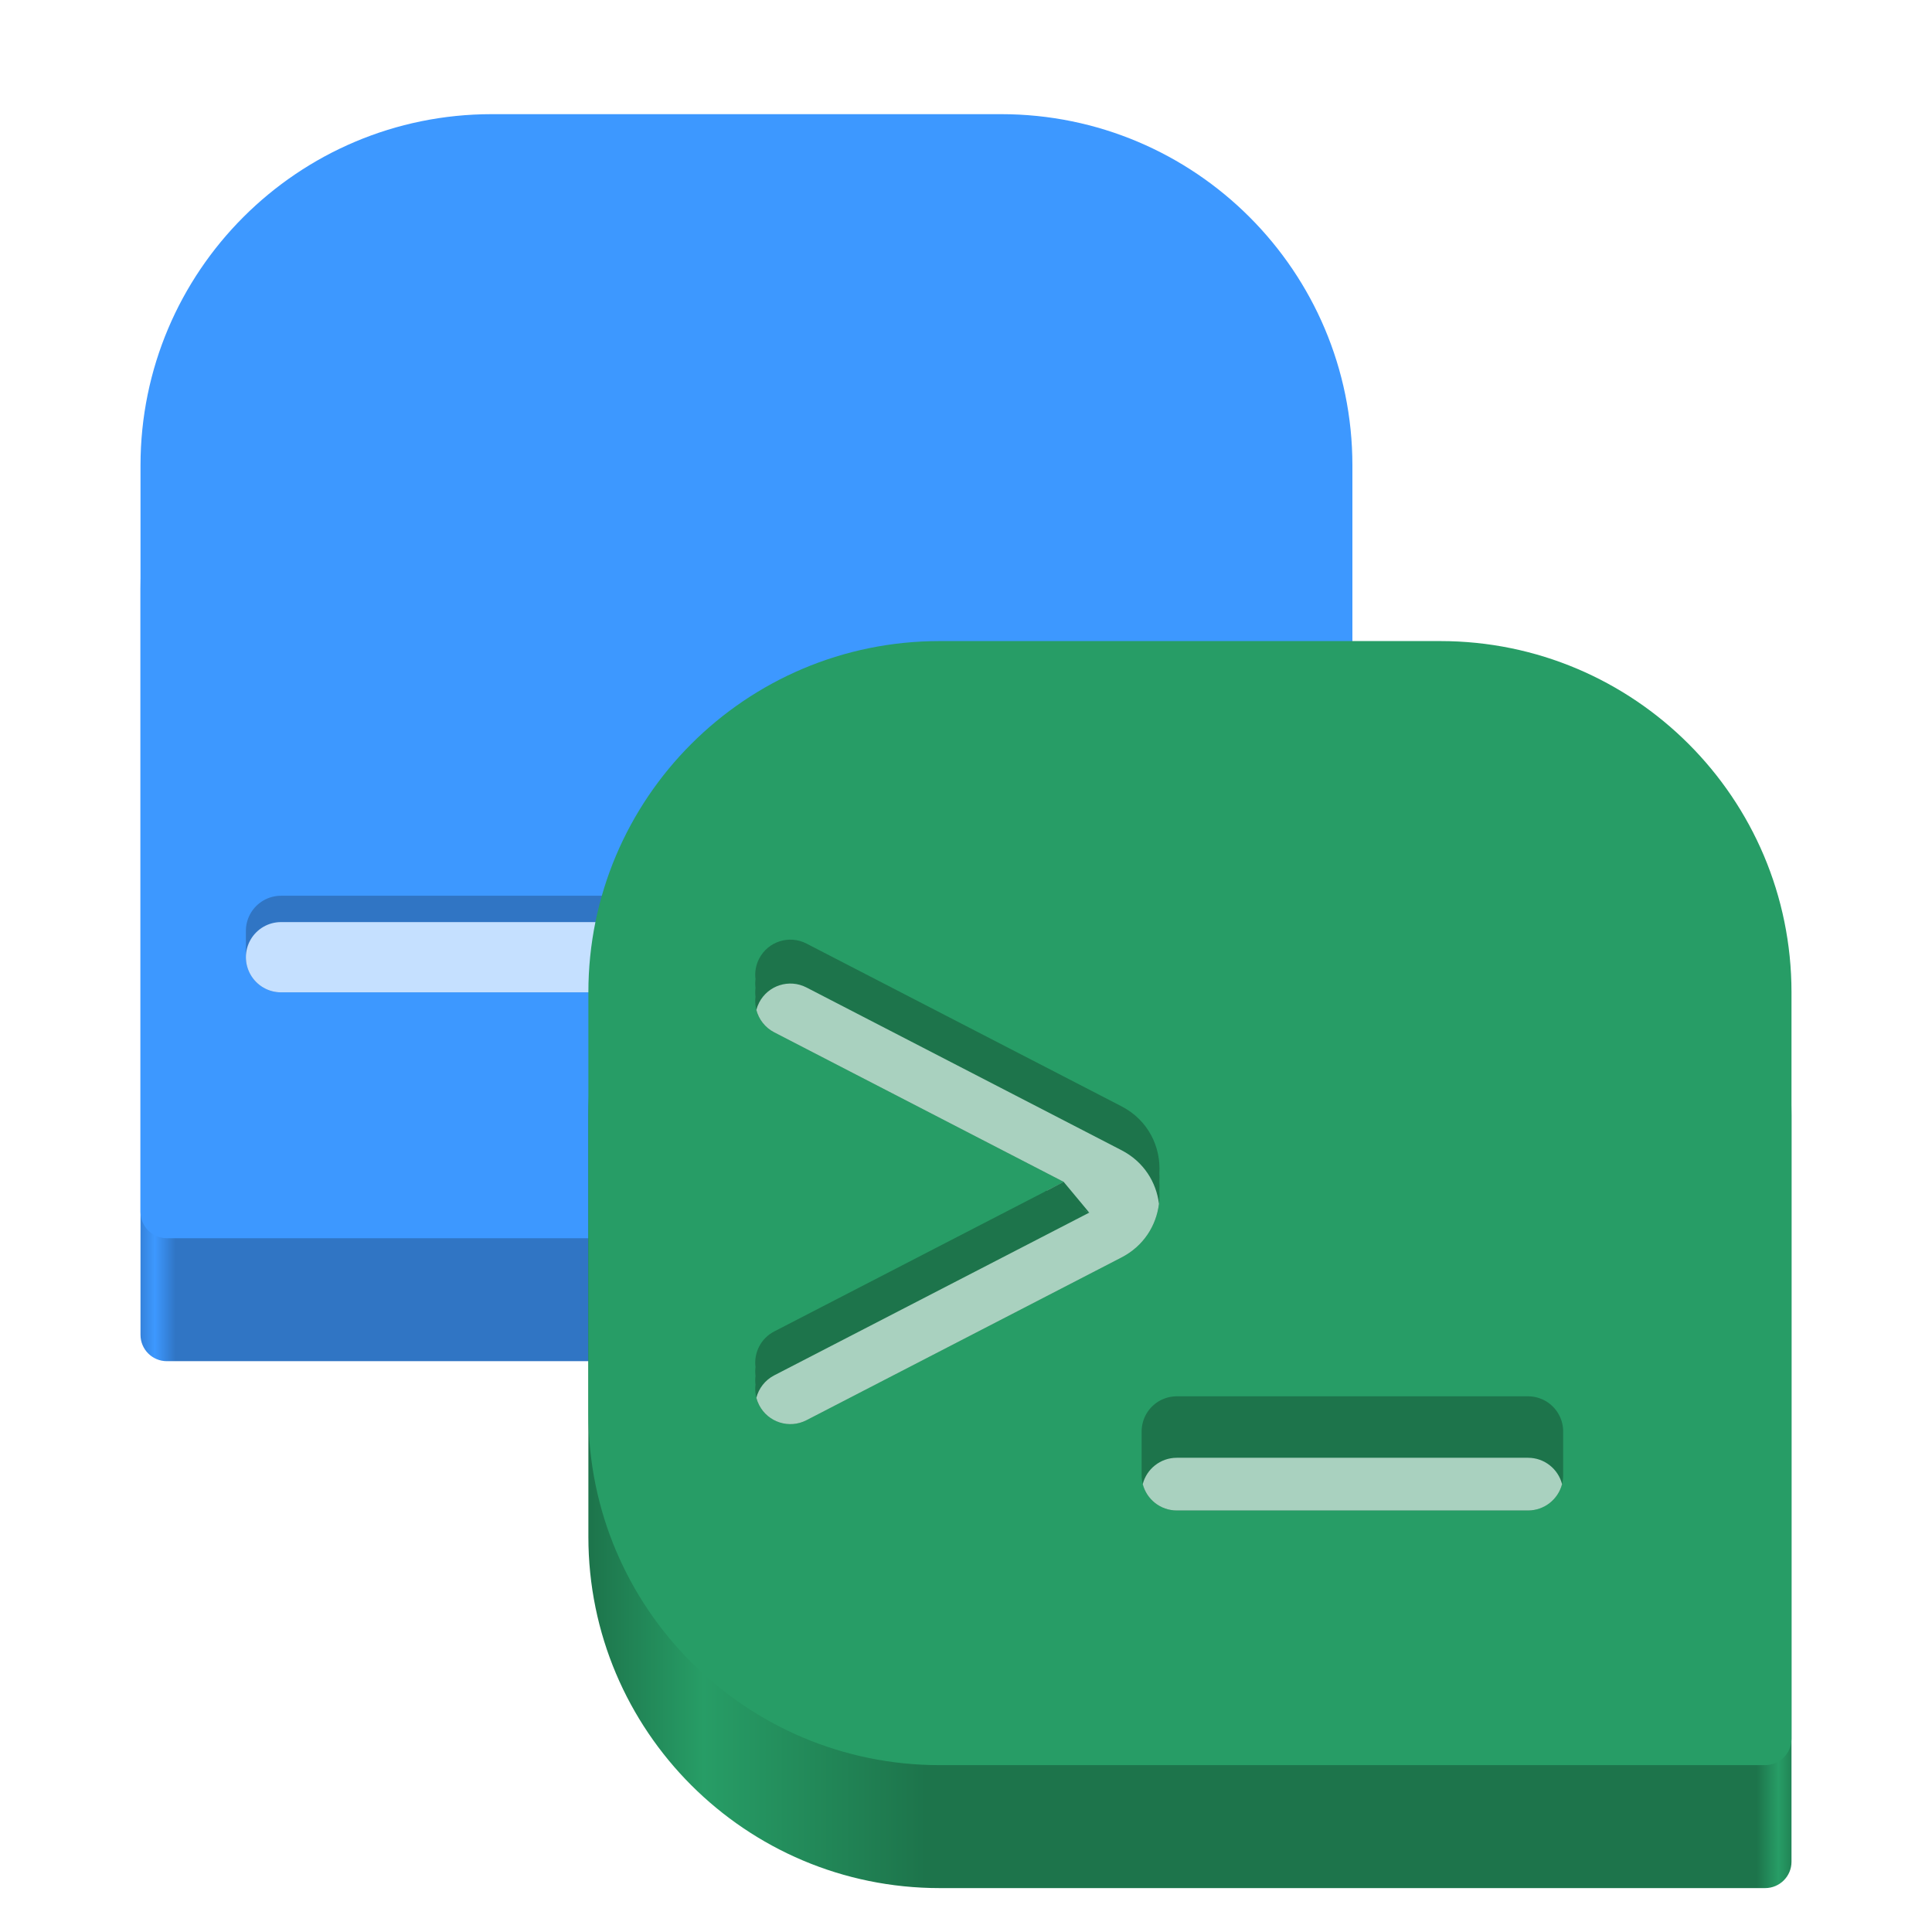
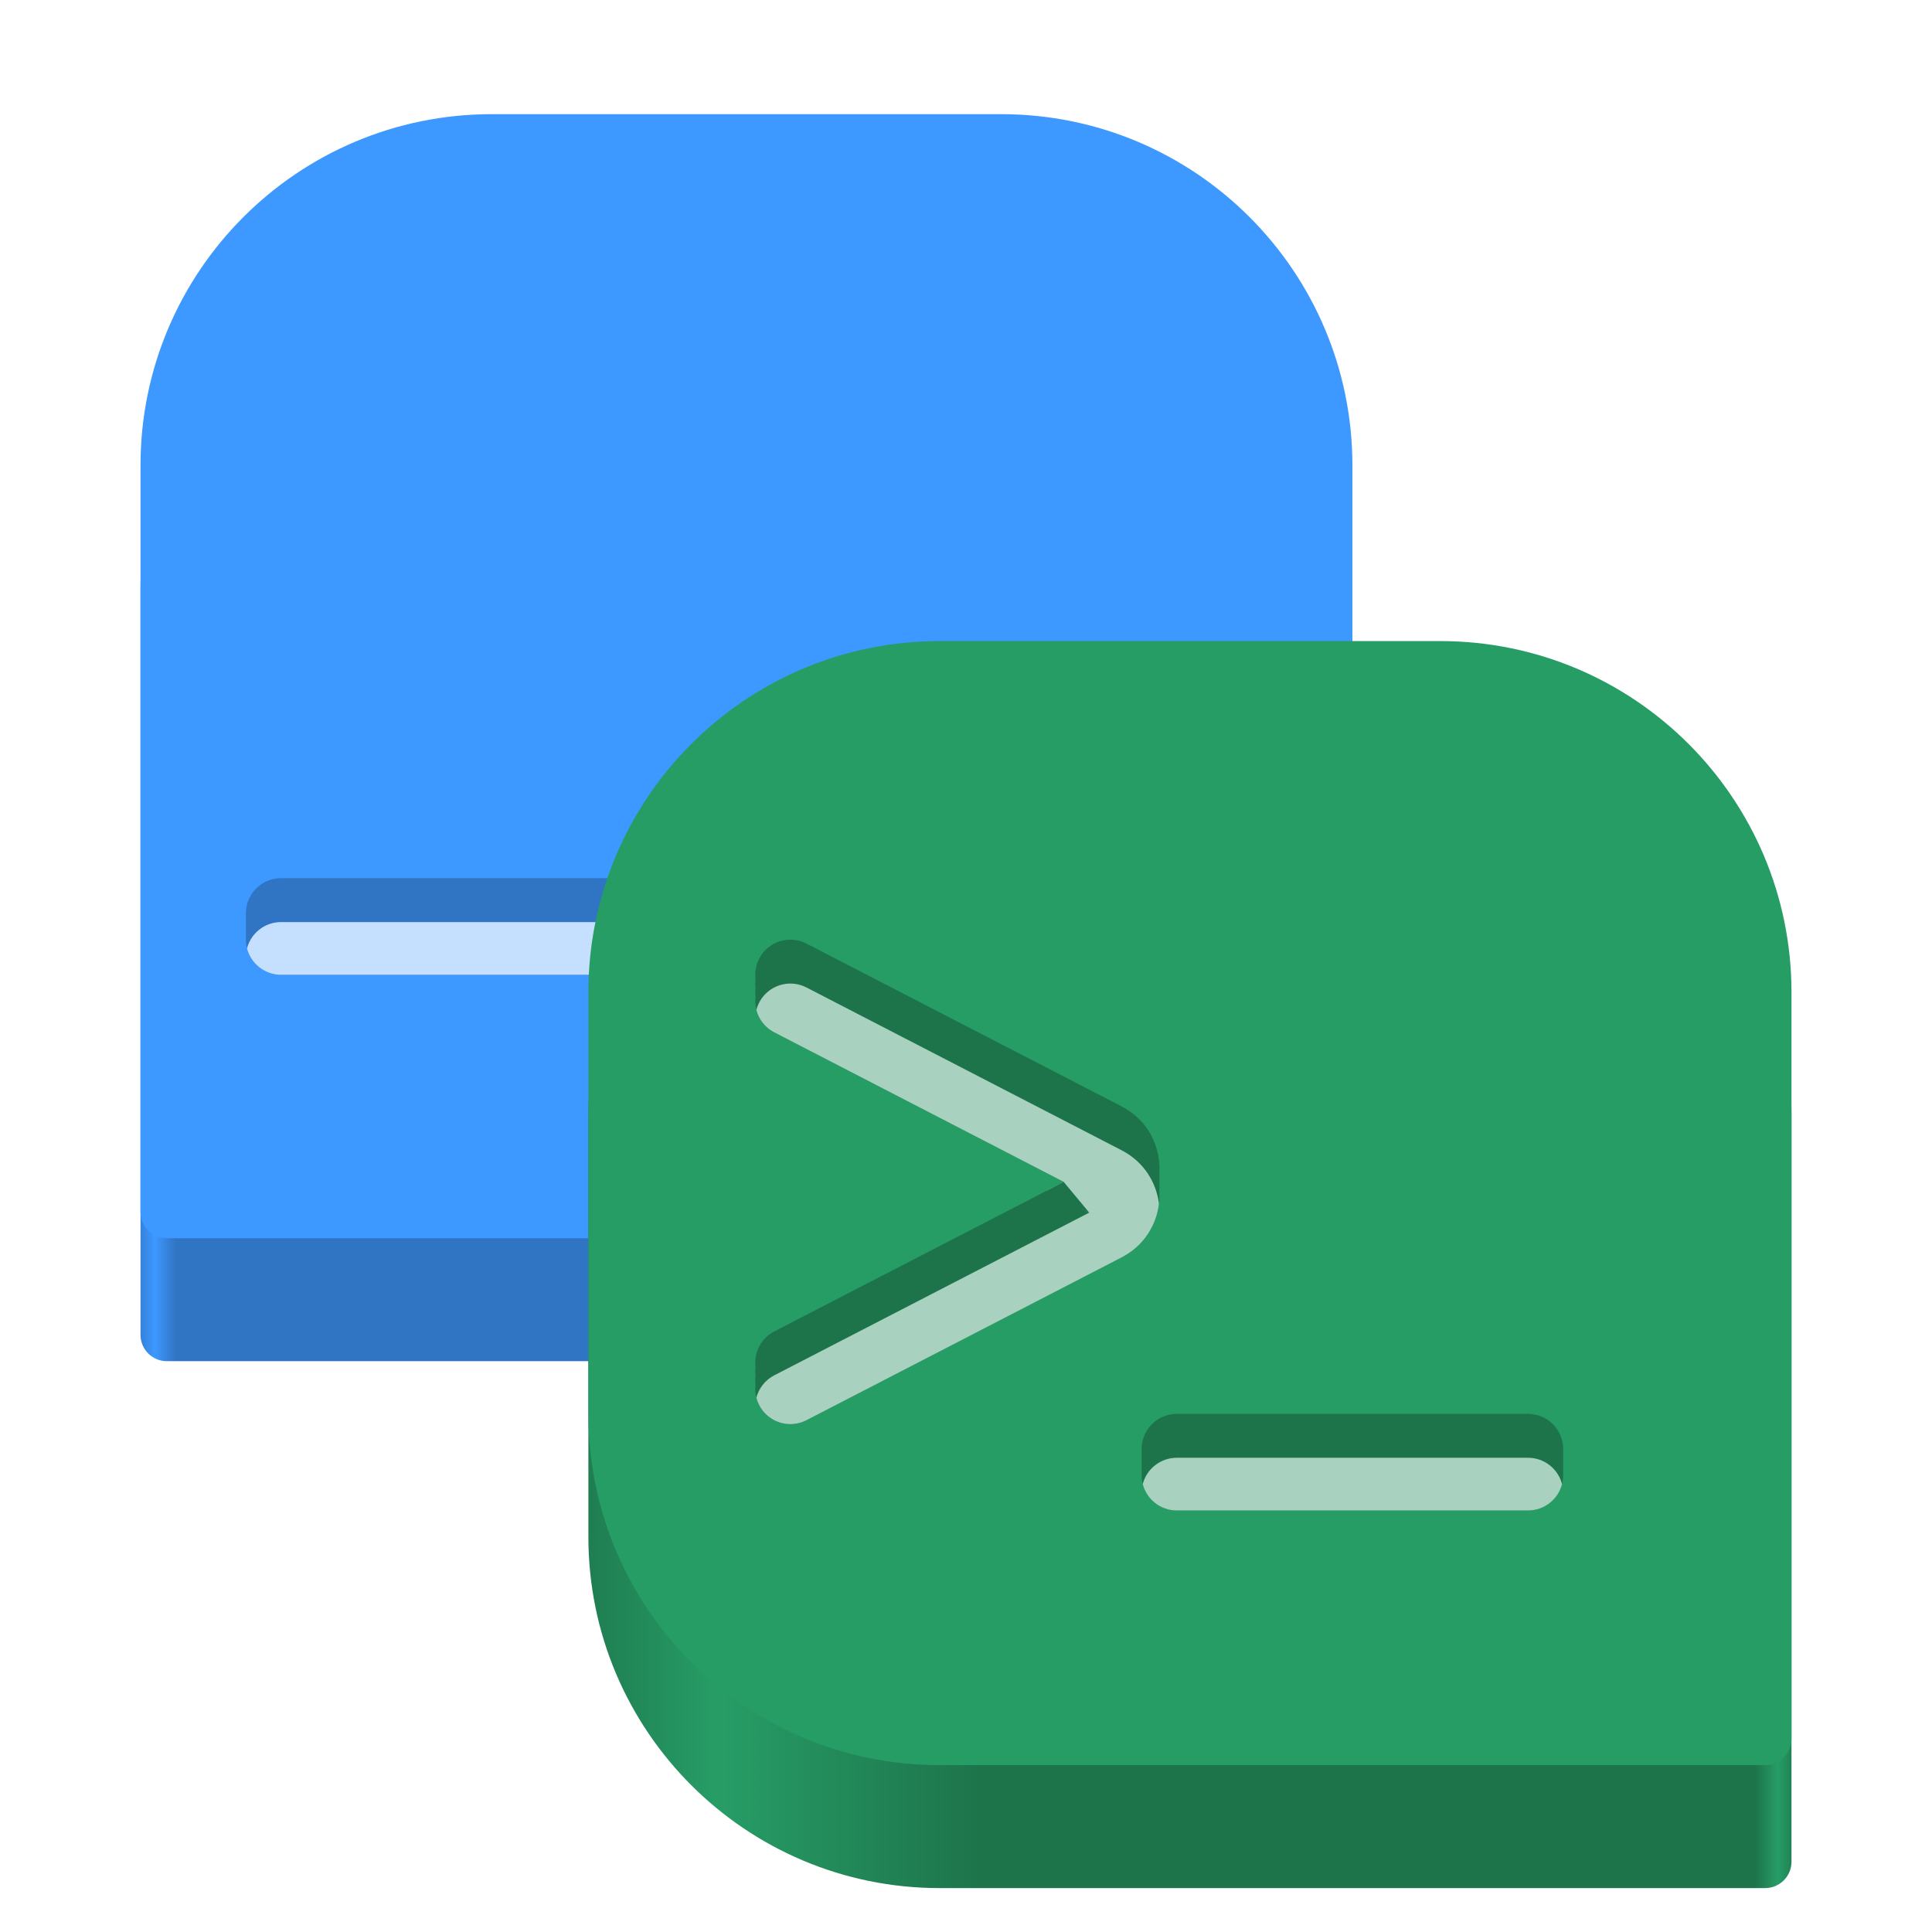
<svg xmlns="http://www.w3.org/2000/svg" width="220" height="220" viewBox="0 0 220 220" fill="none">
  <path d="M16 67C16 44.909 33.909 27 56 27H114C136.091 27 154 44.909 154 67V115C154 137.091 136.091 155 114 155H19C17.343 155 16 153.657 16 152V67Z" fill="url(#paint0_linear_12_2)" />
  <path d="M16 53C16 30.909 33.909 13 56 13H114C136.091 13 154 30.909 154 53V101C154 123.091 136.091 141 114 141H19C17.343 141 16 139.657 16 138V53Z" fill="#3D98FF" />
-   <path d="M130 109H32V106H130V109Z" stroke="#3075C4" stroke-width="8" stroke-linecap="round" stroke-linejoin="round" />
-   <path d="M32 109H130" stroke="#C5E0FF" stroke-width="8" stroke-linecap="round" />
+   <path d="M130 107H32V104H130V107Z" stroke="#3075C4" stroke-width="8" stroke-linecap="round" stroke-linejoin="round" />
+   <path fill-rule="evenodd" clip-rule="evenodd" d="M133.874 108C133.43 109.725 131.864 111 130 111H32C30.136 111 28.57 109.725 28.126 108C28.57 106.275 30.136 105 32 105H130C131.864 105 133.43 106.275 133.874 108Z" fill="#C5E0FF" />
  <path d="M67 127C67 104.909 84.909 87 107 87H164C186.091 87 204 104.909 204 127V212C204 213.657 202.657 215 201 215H107C84.909 215 67 197.091 67 175V127Z" fill="url(#paint1_linear_12_2)" />
  <path d="M67 113C67 90.909 84.909 73 107 73H164C186.091 73 204 90.909 204 113V198C204 199.657 202.657 201 201 201H107C84.909 201 67 183.091 67 161V113Z" fill="#279D66" />
  <path fill-rule="evenodd" clip-rule="evenodd" d="M132.019 133.584C132.201 130.613 130.763 127.555 127.706 125.976L91.836 107.446C89.873 106.432 87.46 107.201 86.446 109.164C86.06 109.911 85.933 110.722 86.031 111.497C85.988 111.832 85.989 112.168 86.031 112.497C85.988 112.832 85.989 113.168 86.031 113.497C85.826 115.115 86.63 116.762 88.164 117.554L121.131 134.584L88.164 151.613C86.63 152.406 85.826 154.052 86.031 155.67C85.989 155.999 85.988 156.335 86.031 156.67C85.989 156.999 85.988 157.335 86.031 157.67C85.933 158.445 86.06 159.257 86.446 160.003C87.46 161.966 89.873 162.735 91.836 161.721L127.706 143.191C130.763 141.612 132.201 138.554 132.019 135.584C132.04 135.251 132.04 134.917 132.019 134.584C132.04 134.251 132.04 133.917 132.019 133.584Z" fill="#1D744B" />
  <path fill-rule="evenodd" clip-rule="evenodd" d="M131.973 137.083C131.671 134.625 130.248 132.289 127.706 130.976L91.836 112.446C89.873 111.432 87.46 112.201 86.446 114.164C86.306 114.435 86.2 114.715 86.126 114.999C86.401 116.063 87.111 117.01 88.164 117.554L121.131 134.584L119.195 135.584L124.035 138.084L88.164 156.613C87.111 157.158 86.401 158.105 86.126 159.169C86.2 159.453 86.306 159.732 86.446 160.003C87.46 161.966 89.873 162.735 91.836 161.721L126.891 143.613L127.706 143.191C130.249 141.878 131.671 139.541 131.973 137.083Z" fill="#A9D1BF" />
-   <path d="M174 168H134V163H174V168Z" stroke="#1D744B" stroke-width="8" stroke-linecap="round" stroke-linejoin="round" />
+   <path d="M174 168H134V165H174V168Z" stroke="#1D744B" stroke-width="8" stroke-linecap="round" stroke-linejoin="round" />
  <path fill-rule="evenodd" clip-rule="evenodd" d="M177.874 169.001C177.43 170.725 175.864 172 174 172H134C132.136 172 130.57 170.725 130.126 168.999C130.57 167.275 132.136 166 134 166H174C175.864 166 177.43 167.275 177.874 169.001Z" fill="#A9D1BF" />
  <path d="M124.04 138.09L121.12 134.58L119 135.69L124.04 138.09Z" fill="#1D744B" />
  <defs>
    <linearGradient id="paint0_linear_12_2" x1="15" y1="155" x2="154" y2="155" gradientUnits="userSpaceOnUse">
      <stop stop-color="#3075C4" />
      <stop offset="0.019" stop-color="#3D98FF" />
      <stop offset="0.036" stop-color="#3075C4" />
      <stop offset="1" stop-color="#3075C4" />
    </linearGradient>
-     <linearGradient id="paint1_linear_12_2" x1="67" y1="215" x2="205" y2="215" gradientUnits="userSpaceOnUse">
+     <linearGradient id="paint1_linear_12_2" x1="62.5" y1="215" x2="205" y2="215" gradientUnits="userSpaceOnUse">
      <stop stop-color="#1D744B" />
-       <stop offset="0.095" stop-color="#279D66" />
-       <stop offset="0.279" stop-color="#1D744B" />
+       <stop offset="0.135" stop-color="#279D66" />
+       <stop offset="0.344" stop-color="#1D744B" />
      <stop offset="0.964" stop-color="#1D744B" />
      <stop offset="0.982" stop-color="#279D66" />
      <stop offset="1" stop-color="#1D744B" />
    </linearGradient>
  </defs>
</svg>
